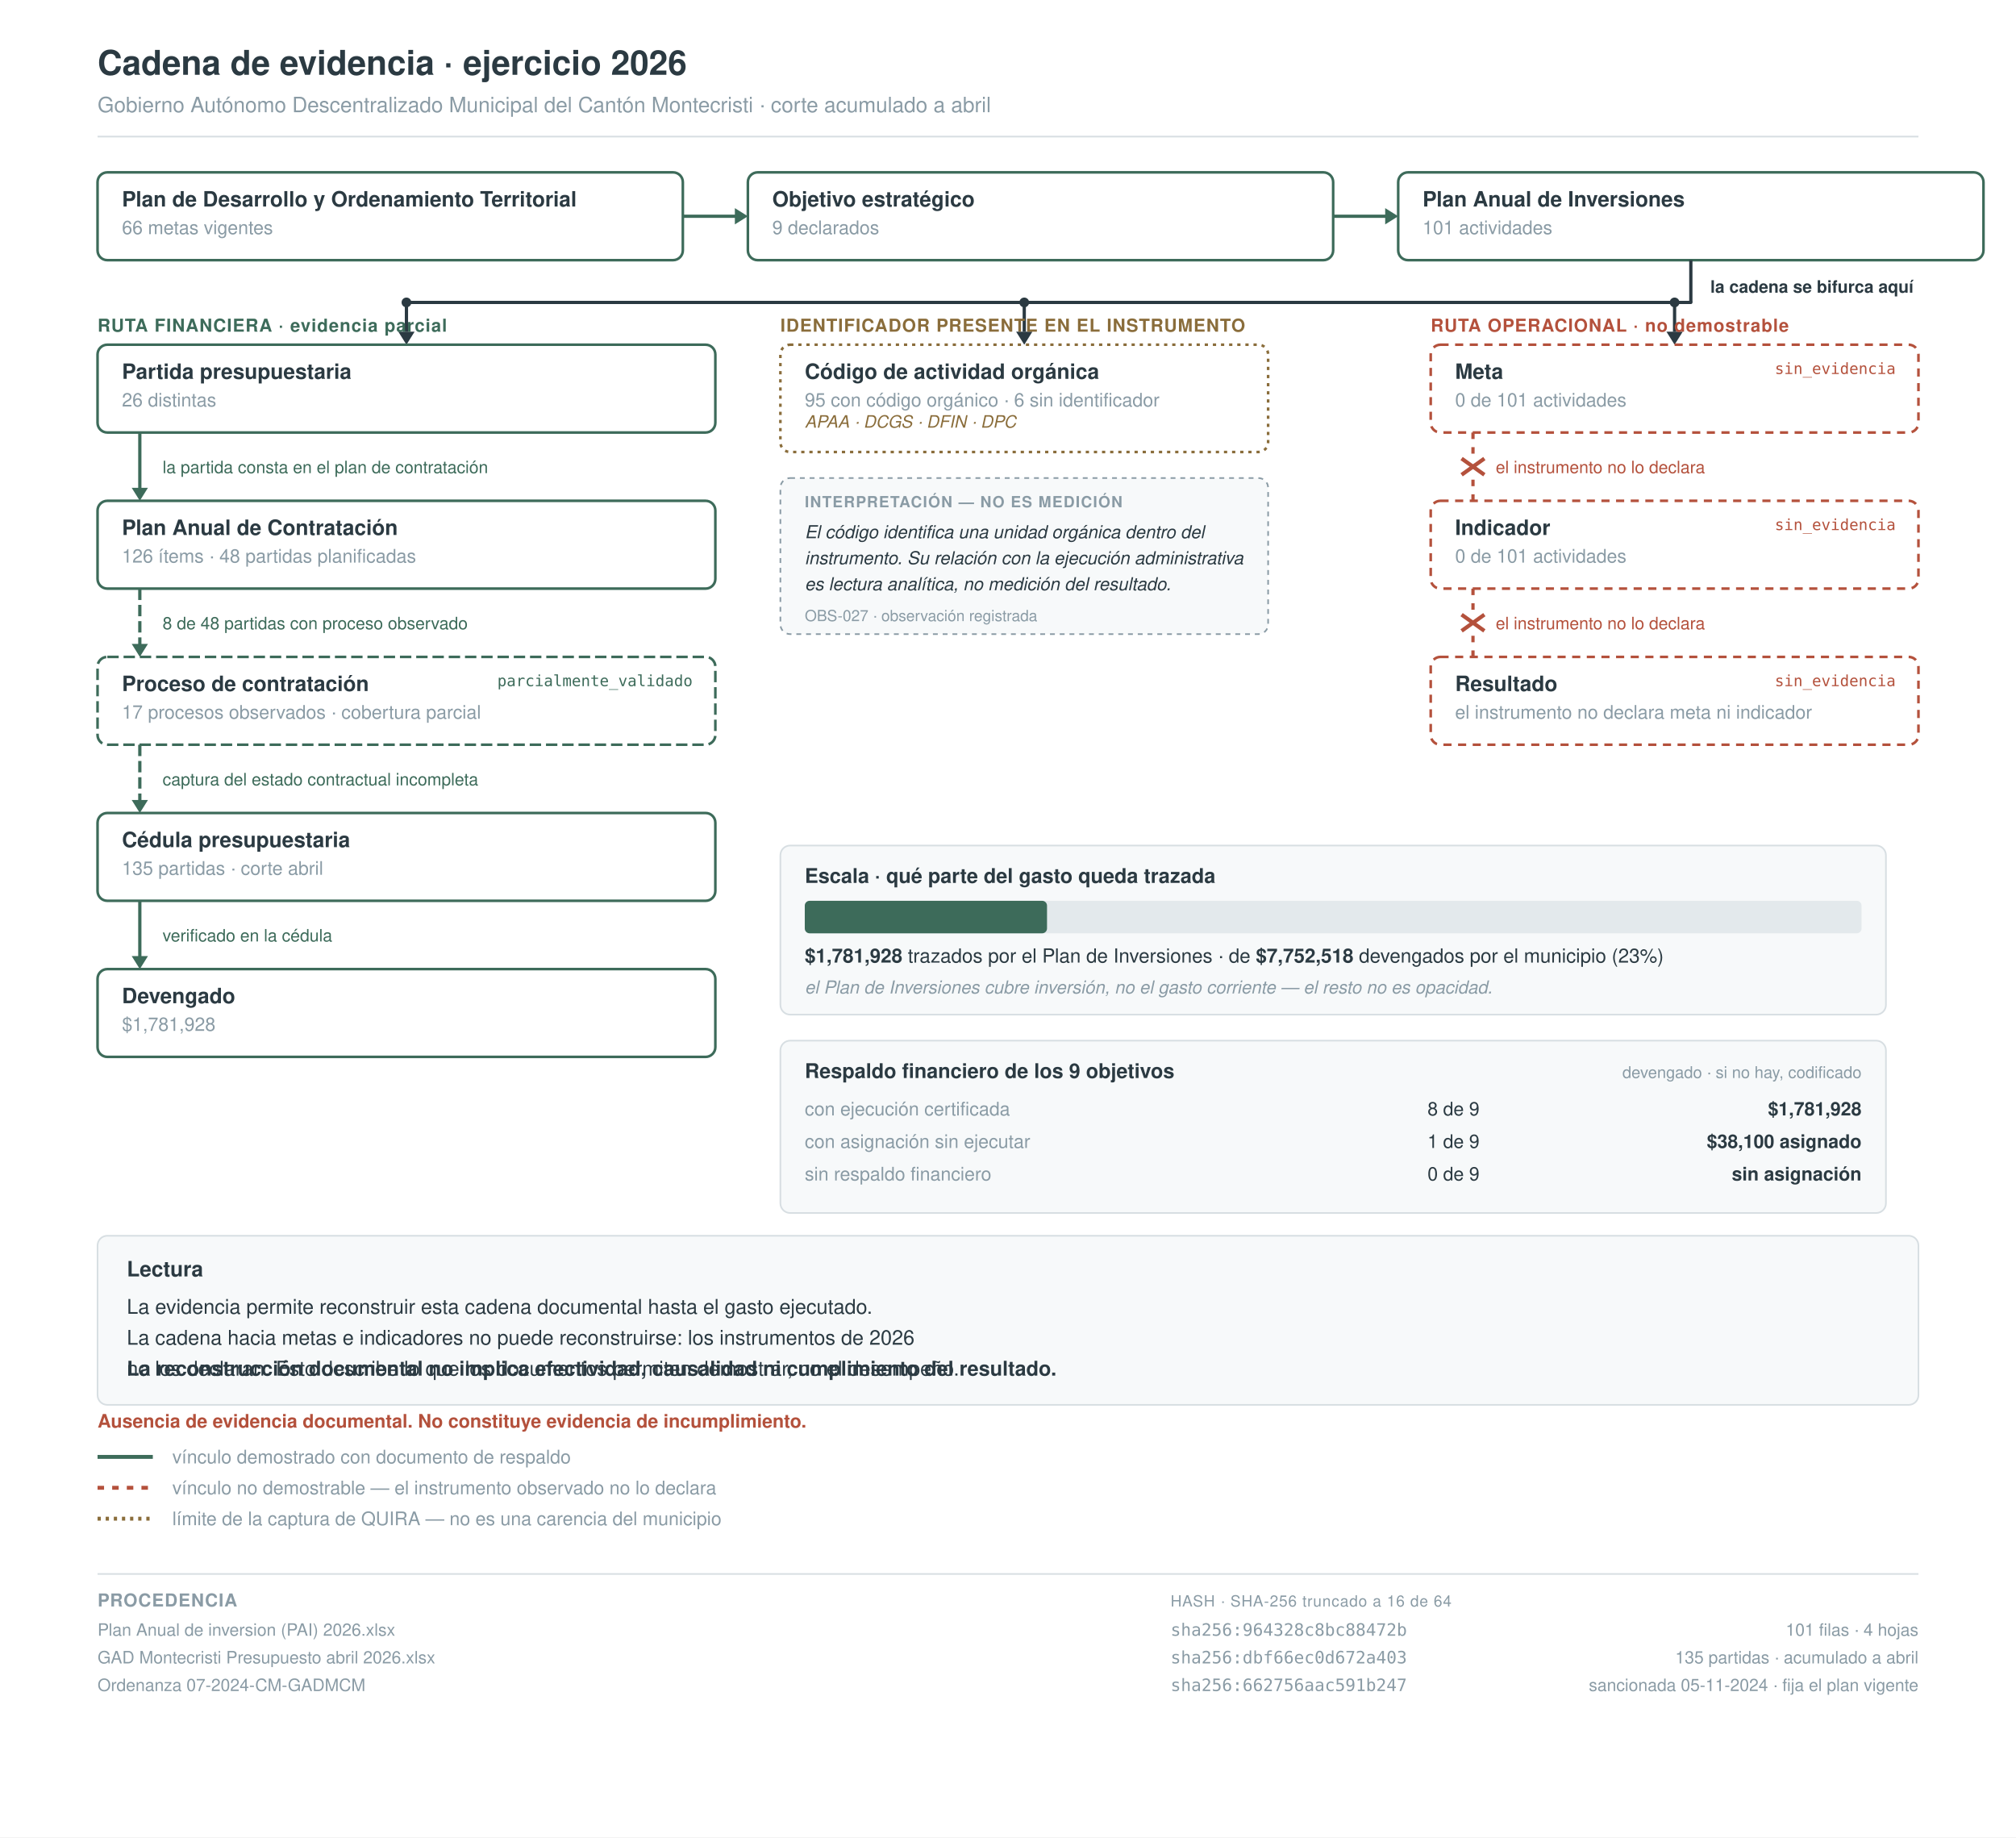
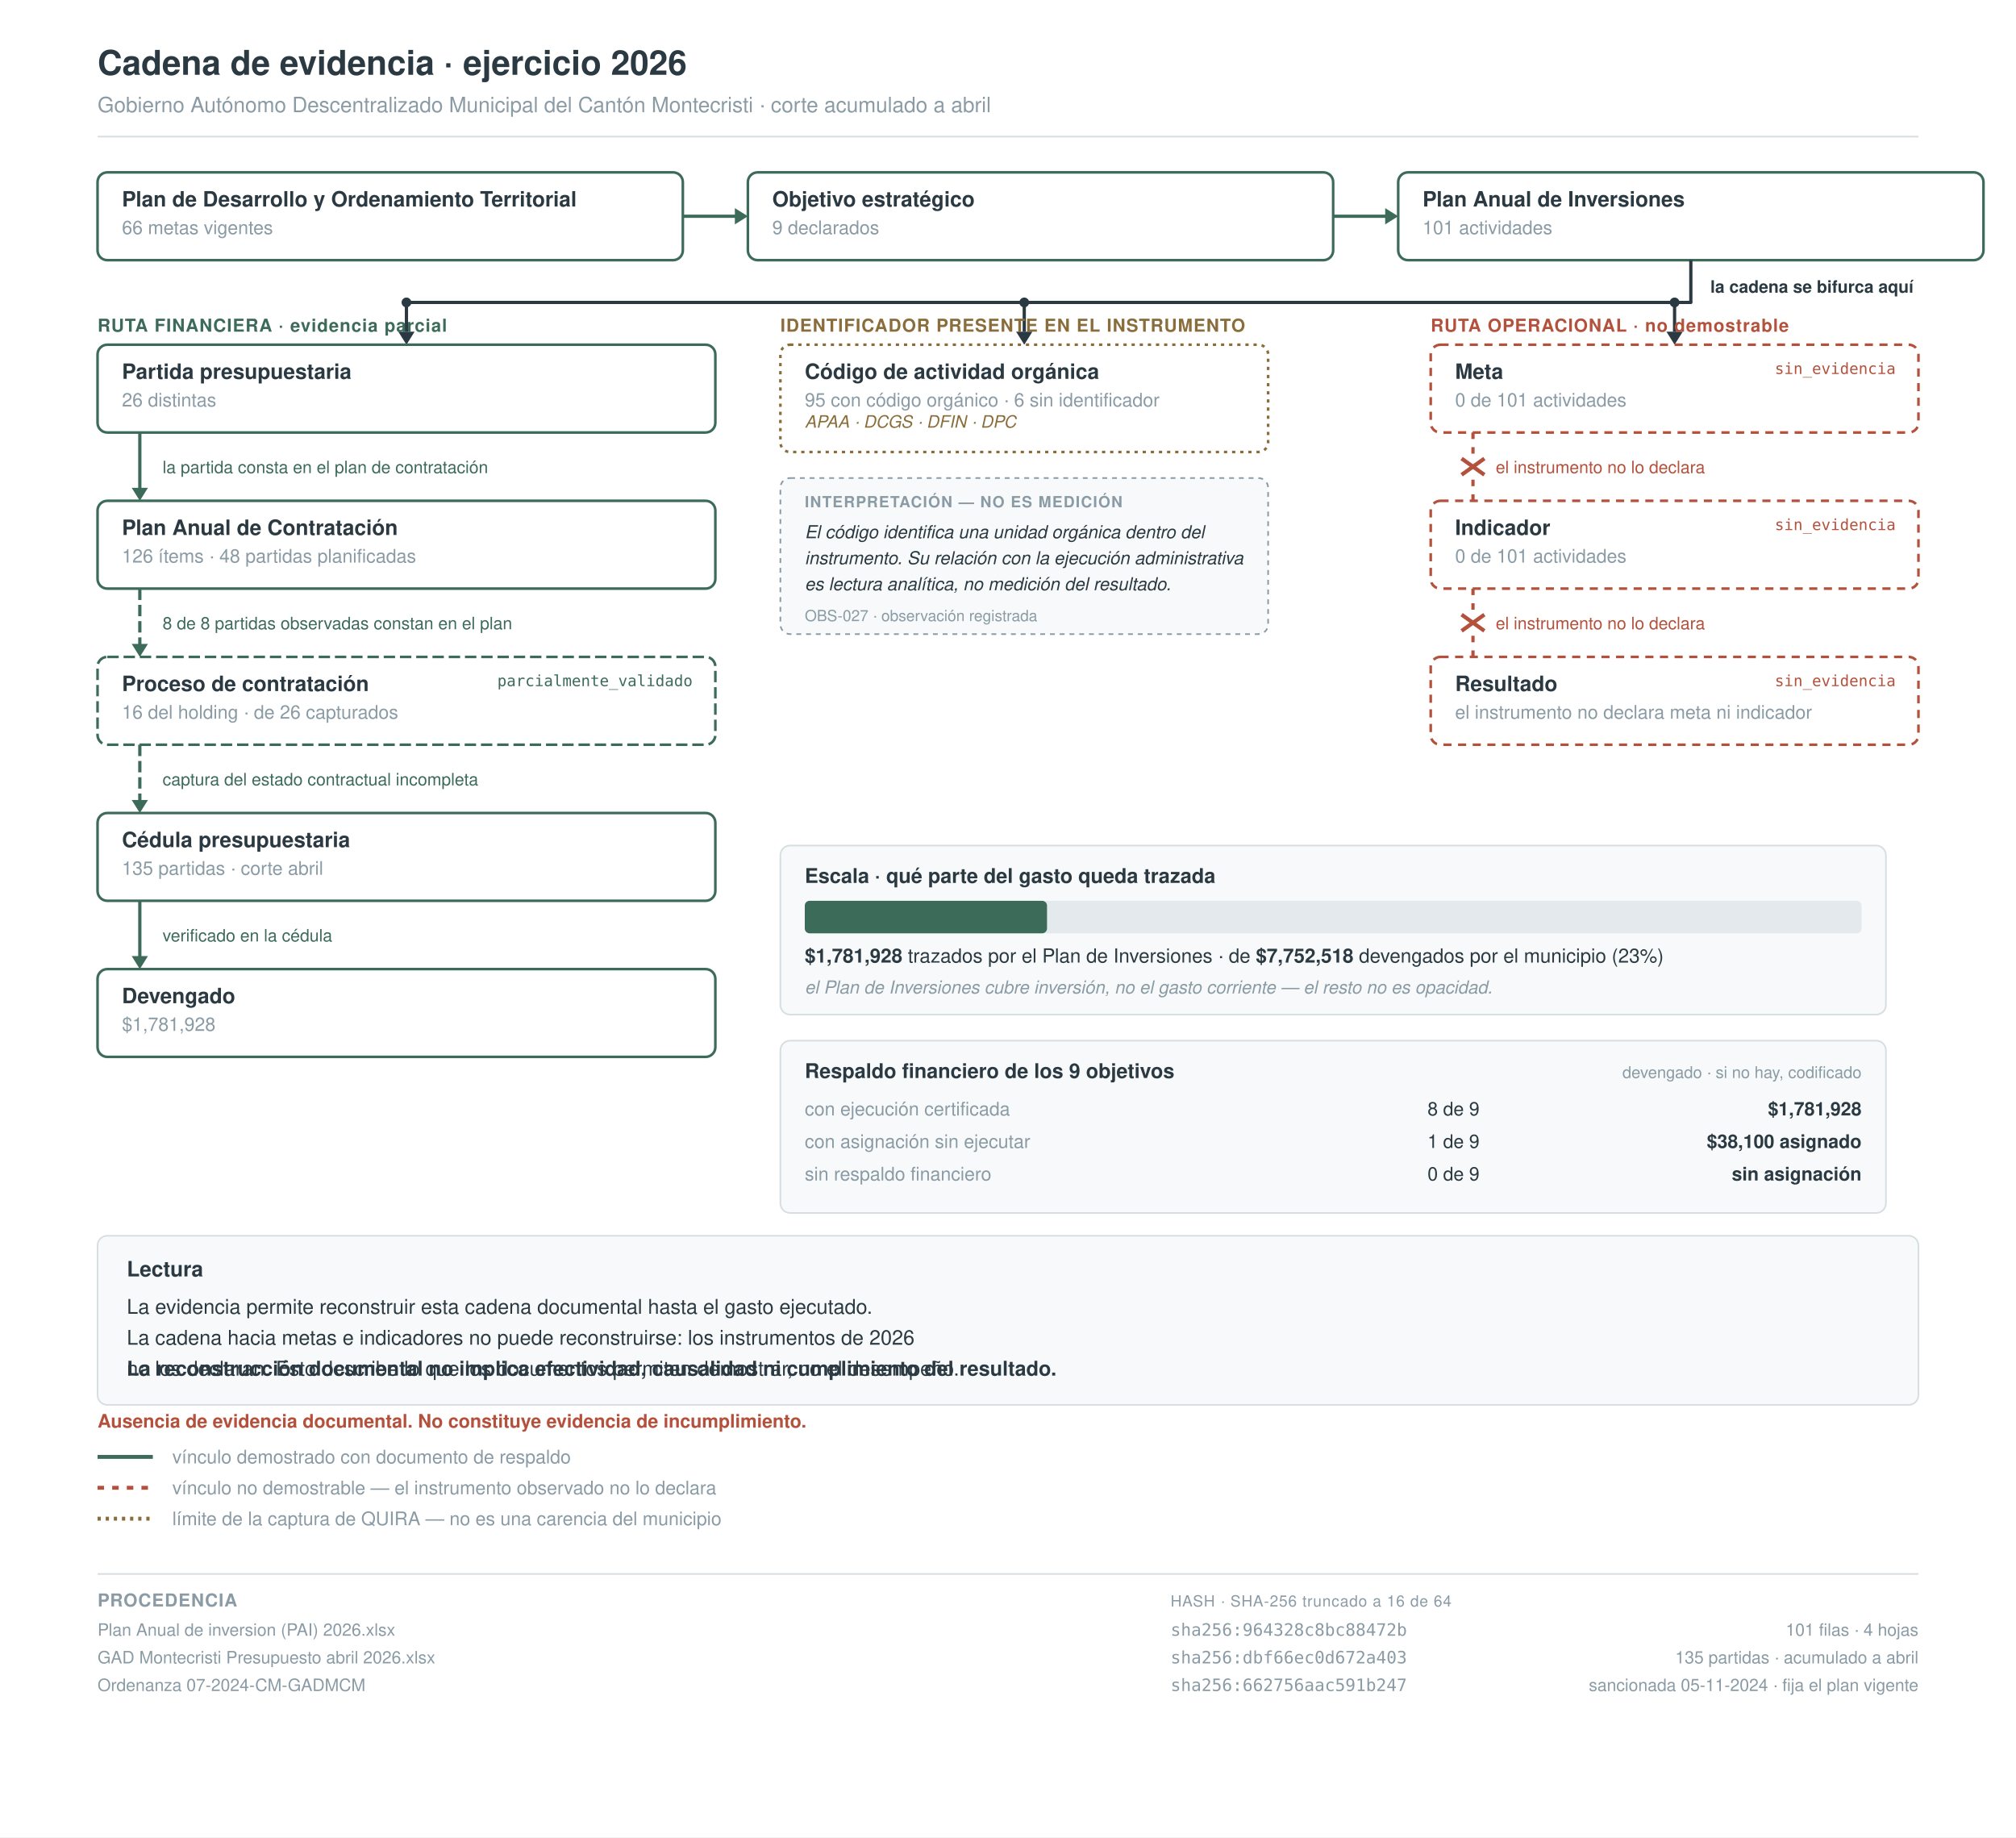
<svg xmlns="http://www.w3.org/2000/svg" viewBox="0 0 1240 1130" width="1240" height="1130" font-family="Segoe UI, Helvetica, Arial, sans-serif">
  <rect width="1240" height="1130" fill="#FFFFFF" />
  <text x="60" y="46" font-size="21" font-weight="700" fill="#2B3A42">Cadena de evidencia · ejercicio 2026</text>
  <text x="60" y="69" font-size="13" fill="#8A9BA5">Gobierno Autónomo Descentralizado Municipal del Cantón Montecristi · corte acumulado a abril</text>
  <line x1="60" y1="84" x2="1180" y2="84" stroke="#D7DEE2" />
  <rect x="60" y="106" width="360" height="54" rx="6" fill="#FFFFFF" stroke="#3D6B5A" stroke-width="1.6" />
  <text x="75" y="127" font-size="13" font-weight="600" fill="#2B3A42">Plan de Desarrollo y Ordenamiento Territorial</text>
  <text x="75" y="144" font-size="11.5" fill="#8A9BA5">66 metas vigentes</text>
  <line x1="420" y1="133" x2="453" y2="133" stroke="#3D6B5A" stroke-width="2" />
  <path d="M452,128 L460,133 L452,138" fill="#3D6B5A" />
  <rect x="460" y="106" width="360" height="54" rx="6" fill="#FFFFFF" stroke="#3D6B5A" stroke-width="1.6" />
  <text x="475" y="127" font-size="13" font-weight="600" fill="#2B3A42">Objetivo estratégico</text>
  <text x="475" y="144" font-size="11.5" fill="#8A9BA5">9 declarados</text>
  <line x1="820" y1="133" x2="853" y2="133" stroke="#3D6B5A" stroke-width="2" />
  <path d="M852,128 L860,133 L852,138" fill="#3D6B5A" />
  <rect x="860" y="106" width="360" height="54" rx="6" fill="#FFFFFF" stroke="#3D6B5A" stroke-width="1.6" />
  <text x="875" y="127" font-size="13" font-weight="600" fill="#2B3A42">Plan Anual de Inversiones</text>
  <text x="875" y="144" font-size="11.5" fill="#8A9BA5">101 actividades</text>
  <path d="M1040,160 L1040,186" stroke="#2B3A42" stroke-width="2" />
  <text x="1052" y="180" font-size="10.5" fill="#2B3A42" font-weight="600">la cadena se bifurca aquí</text>
  <line x1="250" y1="186" x2="1040" y2="186" stroke="#2B3A42" stroke-width="2" stroke-linecap="round" />
  <circle cx="250" cy="186" r="3" fill="#2B3A42" />
  <line x1="250" y1="186" x2="250" y2="204" stroke="#2B3A42" stroke-width="2" />
  <path d="M245,204 L250,212 L255,204" fill="#2B3A42" />
  <circle cx="630" cy="186" r="3" fill="#2B3A42" />
  <line x1="630" y1="186" x2="630" y2="204" stroke="#2B3A42" stroke-width="2" />
  <path d="M625,204 L630,212 L635,204" fill="#2B3A42" />
  <circle cx="1030" cy="186" r="3" fill="#2B3A42" />
  <line x1="1030" y1="186" x2="1030" y2="204" stroke="#2B3A42" stroke-width="2" />
  <path d="M1025,204 L1030,212 L1035,204" fill="#2B3A42" />
  <text x="60" y="204" font-size="11" font-weight="700" fill="#3D6B5A" letter-spacing="0.5">RUTA FINANCIERA · evidencia parcial</text>
  <rect x="60" y="212" width="380" height="54" rx="6" fill="#FFFFFF" stroke="#3D6B5A" stroke-width="1.6" />
  <text x="75" y="233" font-size="13" font-weight="600" fill="#2B3A42">Partida presupuestaria</text>
  <text x="75" y="250" font-size="11.5" fill="#8A9BA5">26 distintas</text>
  <line x1="86" y1="266" x2="86" y2="301" stroke="#3D6B5A" stroke-width="2" />
  <path d="M81,300 L86,308 L91,300" fill="#3D6B5A" />
  <text x="100" y="291.0" font-size="10.5" fill="#3D6B5A">la partida consta en el plan de contratación</text>
  <rect x="60" y="308" width="380" height="54" rx="6" fill="#FFFFFF" stroke="#3D6B5A" stroke-width="1.6" />
  <text x="75" y="329" font-size="13" font-weight="600" fill="#2B3A42">Plan Anual de Contratación</text>
  <text x="75" y="346" font-size="11.5" fill="#8A9BA5">126 ítems · 48 partidas planificadas</text>
  <line x1="86" y1="362" x2="86" y2="397" stroke="#3D6B5A" stroke-width="2" stroke-dasharray="7 3" />
  <path d="M81,396 L86,404 L91,396" fill="#3D6B5A" />
-   <text x="100" y="387.0" font-size="10.5" fill="#3D6B5A">8 de 48 partidas con proceso observado</text>
+   <text x="100" y="387.0" font-size="10.5" fill="#3D6B5A">8 de 8 partidas observadas constan en el plan</text>
  <rect x="60" y="404" width="380" height="54" rx="6" fill="#FFFFFF" stroke="#3D6B5A" stroke-width="1.6" stroke-dasharray="7 3" />
  <text x="75" y="425" font-size="13" font-weight="600" fill="#2B3A42">Proceso de contratación</text>
-   <text x="75" y="442" font-size="11.5" fill="#8A9BA5">17 procesos observados · cobertura parcial</text>
+   <text x="75" y="442" font-size="11.5" fill="#8A9BA5">16 del holding · de 26 capturados</text>
  <text x="426" y="422" font-size="9.5" fill="#3D6B5A" text-anchor="end" font-family="Consolas, monospace">parcialmente_validado</text>
  <line x1="86" y1="458" x2="86" y2="493" stroke="#3D6B5A" stroke-width="2" stroke-dasharray="7 3" />
  <path d="M81,492 L86,500 L91,492" fill="#3D6B5A" />
  <text x="100" y="483.0" font-size="10.5" fill="#3D6B5A">captura del estado contractual incompleta</text>
  <rect x="60" y="500" width="380" height="54" rx="6" fill="#FFFFFF" stroke="#3D6B5A" stroke-width="1.6" />
  <text x="75" y="521" font-size="13" font-weight="600" fill="#2B3A42">Cédula presupuestaria</text>
  <text x="75" y="538" font-size="11.5" fill="#8A9BA5">135 partidas · corte abril</text>
  <line x1="86" y1="554" x2="86" y2="589" stroke="#3D6B5A" stroke-width="2" />
  <path d="M81,588 L86,596 L91,588" fill="#3D6B5A" />
  <text x="100" y="579.0" font-size="10.5" fill="#3D6B5A">verificado en la cédula</text>
  <rect x="60" y="596" width="380" height="54" rx="6" fill="#FFFFFF" stroke="#3D6B5A" stroke-width="1.6" />
  <text x="75" y="617" font-size="13" font-weight="600" fill="#2B3A42">Devengado</text>
  <text x="75" y="634" font-size="11.5" fill="#8A9BA5">$1,781,928</text>
  <text x="480" y="204" font-size="11" font-weight="700" fill="#8A6D3B" letter-spacing="0.5">IDENTIFICADOR PRESENTE EN EL INSTRUMENTO</text>
  <rect x="480" y="212" width="300" height="66" rx="6" fill="#FFFFFF" stroke="#8A6D3B" stroke-width="1.6" stroke-dasharray="2 3" />
  <text x="495" y="233" font-size="13" font-weight="600" fill="#2B3A42">Código de actividad orgánica</text>
  <text x="495" y="250" font-size="11.5" fill="#8A9BA5">95 con código orgánico · 6 sin identificador</text>
  <text x="495" y="263" font-size="10.5" fill="#8A6D3B" font-style="italic">APAA · DCGS · DFIN · DPC</text>
  <rect x="480" y="294" width="300" height="96" rx="6" fill="#F7F9FA" stroke="#8A9BA5" stroke-dasharray="3 3" />
  <text x="495" y="312" font-size="9.5" font-weight="700" fill="#8A9BA5" letter-spacing="0.6">INTERPRETACIÓN — NO ES MEDICIÓN</text>
  <text x="495" y="331" font-size="11" fill="#2B3A42" font-style="italic">El código identifica una unidad orgánica dentro del</text>
  <text x="495" y="347" font-size="11" fill="#2B3A42" font-style="italic">instrumento. Su relación con la ejecución administrativa</text>
  <text x="495" y="363" font-size="11" fill="#2B3A42" font-style="italic">es lectura analítica, no medición del resultado.</text>
  <text x="495" y="382" font-size="9.5" fill="#8A9BA5">OBS-027 · observación registrada</text>
  <text x="880" y="204" font-size="11" font-weight="700" fill="#B4513C" letter-spacing="0.5">RUTA OPERACIONAL · no demostrable</text>
  <rect x="880" y="212" width="300" height="54" rx="6" fill="#FFFFFF" stroke="#B4513C" stroke-width="1.6" stroke-dasharray="5 4" />
  <text x="895" y="233" font-size="13" font-weight="600" fill="#2B3A42">Meta</text>
  <text x="895" y="250" font-size="11.5" fill="#8A9BA5">0 de 101 actividades</text>
  <text x="1166" y="230" font-size="9.5" fill="#B4513C" text-anchor="end" font-family="Consolas, monospace">sin_evidencia</text>
  <line x1="906" y1="266" x2="906" y2="279.0" stroke="#B4513C" stroke-width="2" stroke-dasharray="4 5" />
  <line x1="899" y1="282.0" x2="913" y2="292.0" stroke="#B4513C" stroke-width="2.4" />
  <line x1="913" y1="282.0" x2="899" y2="292.0" stroke="#B4513C" stroke-width="2.4" />
  <line x1="906" y1="295.0" x2="906" y2="308" stroke="#B4513C" stroke-width="2" stroke-dasharray="4 5" />
  <text x="920" y="291.0" font-size="10.5" fill="#B4513C">el instrumento no lo declara</text>
  <rect x="880" y="308" width="300" height="54" rx="6" fill="#FFFFFF" stroke="#B4513C" stroke-width="1.6" stroke-dasharray="5 4" />
  <text x="895" y="329" font-size="13" font-weight="600" fill="#2B3A42">Indicador</text>
  <text x="895" y="346" font-size="11.5" fill="#8A9BA5">0 de 101 actividades</text>
  <text x="1166" y="326" font-size="9.5" fill="#B4513C" text-anchor="end" font-family="Consolas, monospace">sin_evidencia</text>
  <line x1="906" y1="362" x2="906" y2="375.0" stroke="#B4513C" stroke-width="2" stroke-dasharray="4 5" />
  <line x1="899" y1="378.0" x2="913" y2="388.0" stroke="#B4513C" stroke-width="2.4" />
  <line x1="913" y1="378.0" x2="899" y2="388.0" stroke="#B4513C" stroke-width="2.4" />
  <line x1="906" y1="391.0" x2="906" y2="404" stroke="#B4513C" stroke-width="2" stroke-dasharray="4 5" />
  <text x="920" y="387.0" font-size="10.5" fill="#B4513C">el instrumento no lo declara</text>
  <rect x="880" y="404" width="300" height="54" rx="6" fill="#FFFFFF" stroke="#B4513C" stroke-width="1.6" stroke-dasharray="5 4" />
  <text x="895" y="425" font-size="13" font-weight="600" fill="#2B3A42">Resultado</text>
  <text x="895" y="442" font-size="11.5" fill="#8A9BA5">el instrumento no declara meta ni indicador</text>
  <text x="1166" y="422" font-size="9.5" fill="#B4513C" text-anchor="end" font-family="Consolas, monospace">sin_evidencia</text>
  <rect x="480" y="520" width="680" height="104" rx="6" fill="#F7F9FA" stroke="#D7DEE2" />
  <text x="495" y="543" font-size="12.5" font-weight="600" fill="#2B3A42">Escala · qué parte del gasto queda trazada</text>
  <rect x="495" y="554" width="650" height="20" rx="3" fill="#E3E9EC" />
  <rect x="495" y="554" width="149" height="20" rx="3" fill="#3D6B5A" />
  <text x="495" y="592" font-size="12" fill="#2B3A42">
    <tspan font-weight="700">$1,781,928</tspan> trazados por el Plan de Inversiones · de <tspan font-weight="700">$7,752,518</tspan> devengados por el municipio (23%)</text>
  <text x="495" y="611" font-size="11" fill="#8A9BA5" font-style="italic">el Plan de Inversiones cubre inversión, no el gasto corriente — el resto no es opacidad.</text>
  <rect x="480" y="640" width="680" height="106" rx="6" fill="#F7F9FA" stroke="#D7DEE2" />
  <text x="495" y="663" font-size="12.5" font-weight="600" fill="#2B3A42">Respaldo financiero de los 9 objetivos</text>
  <text x="1145" y="663" font-size="10" fill="#8A9BA5" text-anchor="end">devengado · si no hay, codificado</text>
  <text x="495" y="686" font-size="11.5" fill="#8A9BA5">con ejecución certificada</text>
  <text x="910" y="686" font-size="11.5" fill="#2B3A42" text-anchor="end">8 de 9</text>
  <text x="1145" y="686" font-size="11.5" font-weight="700" fill="#2B3A42" text-anchor="end">$1,781,928</text>
  <text x="495" y="706" font-size="11.5" fill="#8A9BA5">con asignación sin ejecutar</text>
  <text x="910" y="706" font-size="11.5" fill="#2B3A42" text-anchor="end">1 de 9</text>
  <text x="1145" y="706" font-size="11.5" font-weight="700" fill="#2B3A42" text-anchor="end">$38,100 asignado</text>
  <text x="495" y="726" font-size="11.5" fill="#8A9BA5">sin respaldo financiero</text>
  <text x="910" y="726" font-size="11.5" fill="#2B3A42" text-anchor="end">0 de 9</text>
  <text x="1145" y="726" font-size="11.5" font-weight="700" fill="#2B3A42" text-anchor="end">sin asignación</text>
  <rect x="60" y="760" width="1120" height="104" rx="6" fill="#F7F9FA" stroke="#D7DEE2" />
  <text x="78" y="785" font-size="13" font-weight="700" fill="#2B3A42">Lectura</text>
  <text x="78" y="808" font-size="12.5" fill="#2B3A42">La evidencia permite reconstruir esta cadena documental hasta el gasto ejecutado.</text>
  <text x="78" y="827" font-size="12.5" fill="#2B3A42">La cadena hacia metas e indicadores no puede reconstruirse: los instrumentos de 2026</text>
  <text x="78" y="846" font-size="12.5" fill="#2B3A42">no los declaran. Esto describe lo que los documentos permiten demostrar, no el desempeño.</text>
  <text x="78" y="846" font-size="12.5" font-weight="700" fill="#2B3A42">La reconstrucción documental no implica efectividad, causalidad ni cumplimiento del resultado.</text>
  <text x="60" y="878" font-size="11.5" font-weight="600" fill="#B4513C">Ausencia de evidencia documental. No constituye evidencia de incumplimiento.</text>
  <line x1="60" y1="896" x2="94" y2="896" stroke="#3D6B5A" stroke-width="2.4" stroke-dasharray="" />
  <text x="106" y="900" font-size="11.5" fill="#8A9BA5">vínculo demostrado con documento de respaldo</text>
  <line x1="60" y1="915" x2="94" y2="915" stroke="#B4513C" stroke-width="2.4" stroke-dasharray="4 5" />
  <text x="106" y="919" font-size="11.5" fill="#8A9BA5">vínculo no demostrable — el instrumento observado no lo declara</text>
  <line x1="60" y1="934" x2="94" y2="934" stroke="#8A6D3B" stroke-width="2.4" stroke-dasharray="2 3" />
  <text x="106" y="938" font-size="11.5" fill="#8A9BA5">límite de la captura de QUIRA — no es una carencia del municipio</text>
  <line x1="60" y1="968" x2="1180" y2="968" stroke="#D7DEE2" />
  <text x="60" y="988" font-size="11" font-weight="700" fill="#8A9BA5" letter-spacing="0.5">PROCEDENCIA</text>
  <text x="720" y="988" font-size="9.5" fill="#8A9BA5" letter-spacing="0.4">HASH · SHA-256 truncado a 16 de 64</text>
  <text x="60" y="1006" font-size="10.5" fill="#8A9BA5">Plan Anual de inversion (PAI) 2026.xlsx</text>
  <text x="720" y="1006" font-size="10.5" fill="#8A9BA5" font-family="Consolas, monospace">sha256:964328c8bc88472b</text>
  <text x="1180" y="1006" font-size="10.5" fill="#8A9BA5" text-anchor="end">101 filas · 4 hojas</text>
  <text x="60" y="1023" font-size="10.5" fill="#8A9BA5">GAD Montecristi Presupuesto abril 2026.xlsx</text>
  <text x="720" y="1023" font-size="10.5" fill="#8A9BA5" font-family="Consolas, monospace">sha256:dbf66ec0d672a403</text>
  <text x="1180" y="1023" font-size="10.5" fill="#8A9BA5" text-anchor="end">135 partidas · acumulado a abril</text>
  <text x="60" y="1040" font-size="10.5" fill="#8A9BA5">Ordenanza 07-2024-CM-GADMCM</text>
  <text x="720" y="1040" font-size="10.5" fill="#8A9BA5" font-family="Consolas, monospace">sha256:662756aac591b247</text>
  <text x="1180" y="1040" font-size="10.5" fill="#8A9BA5" text-anchor="end">sancionada 05-11-2024 · fija el plan vigente</text>
</svg>
